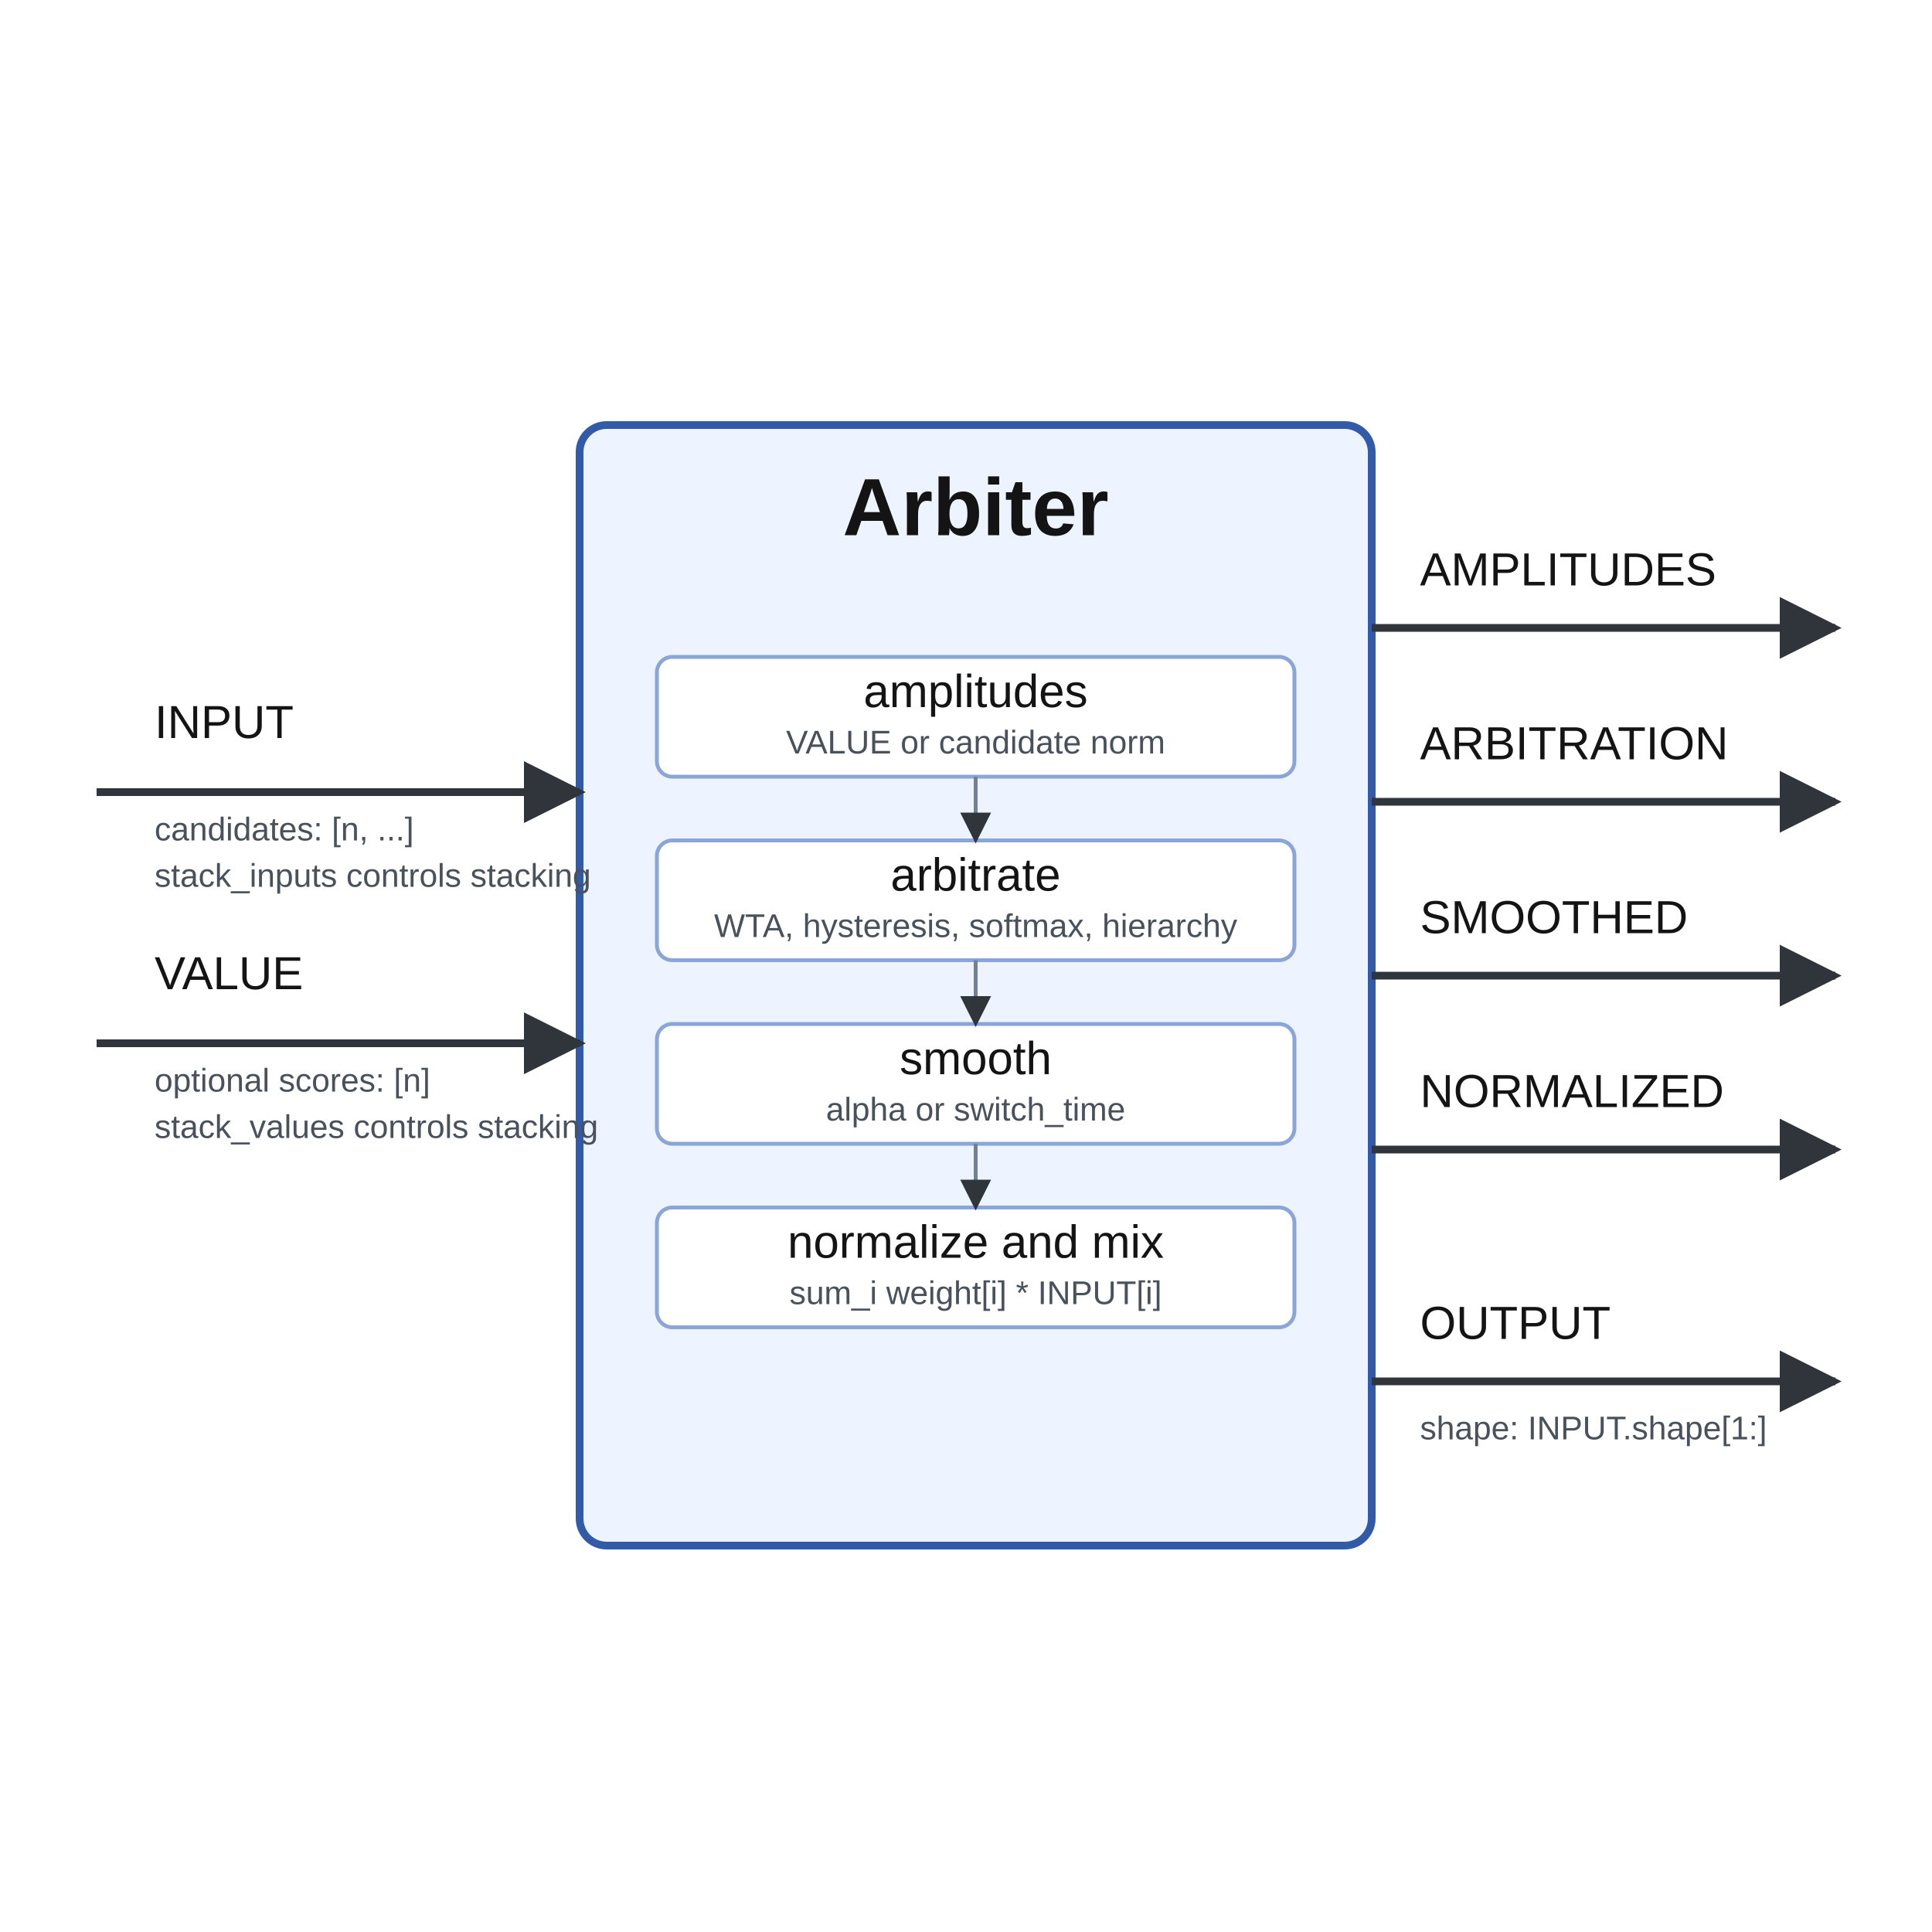
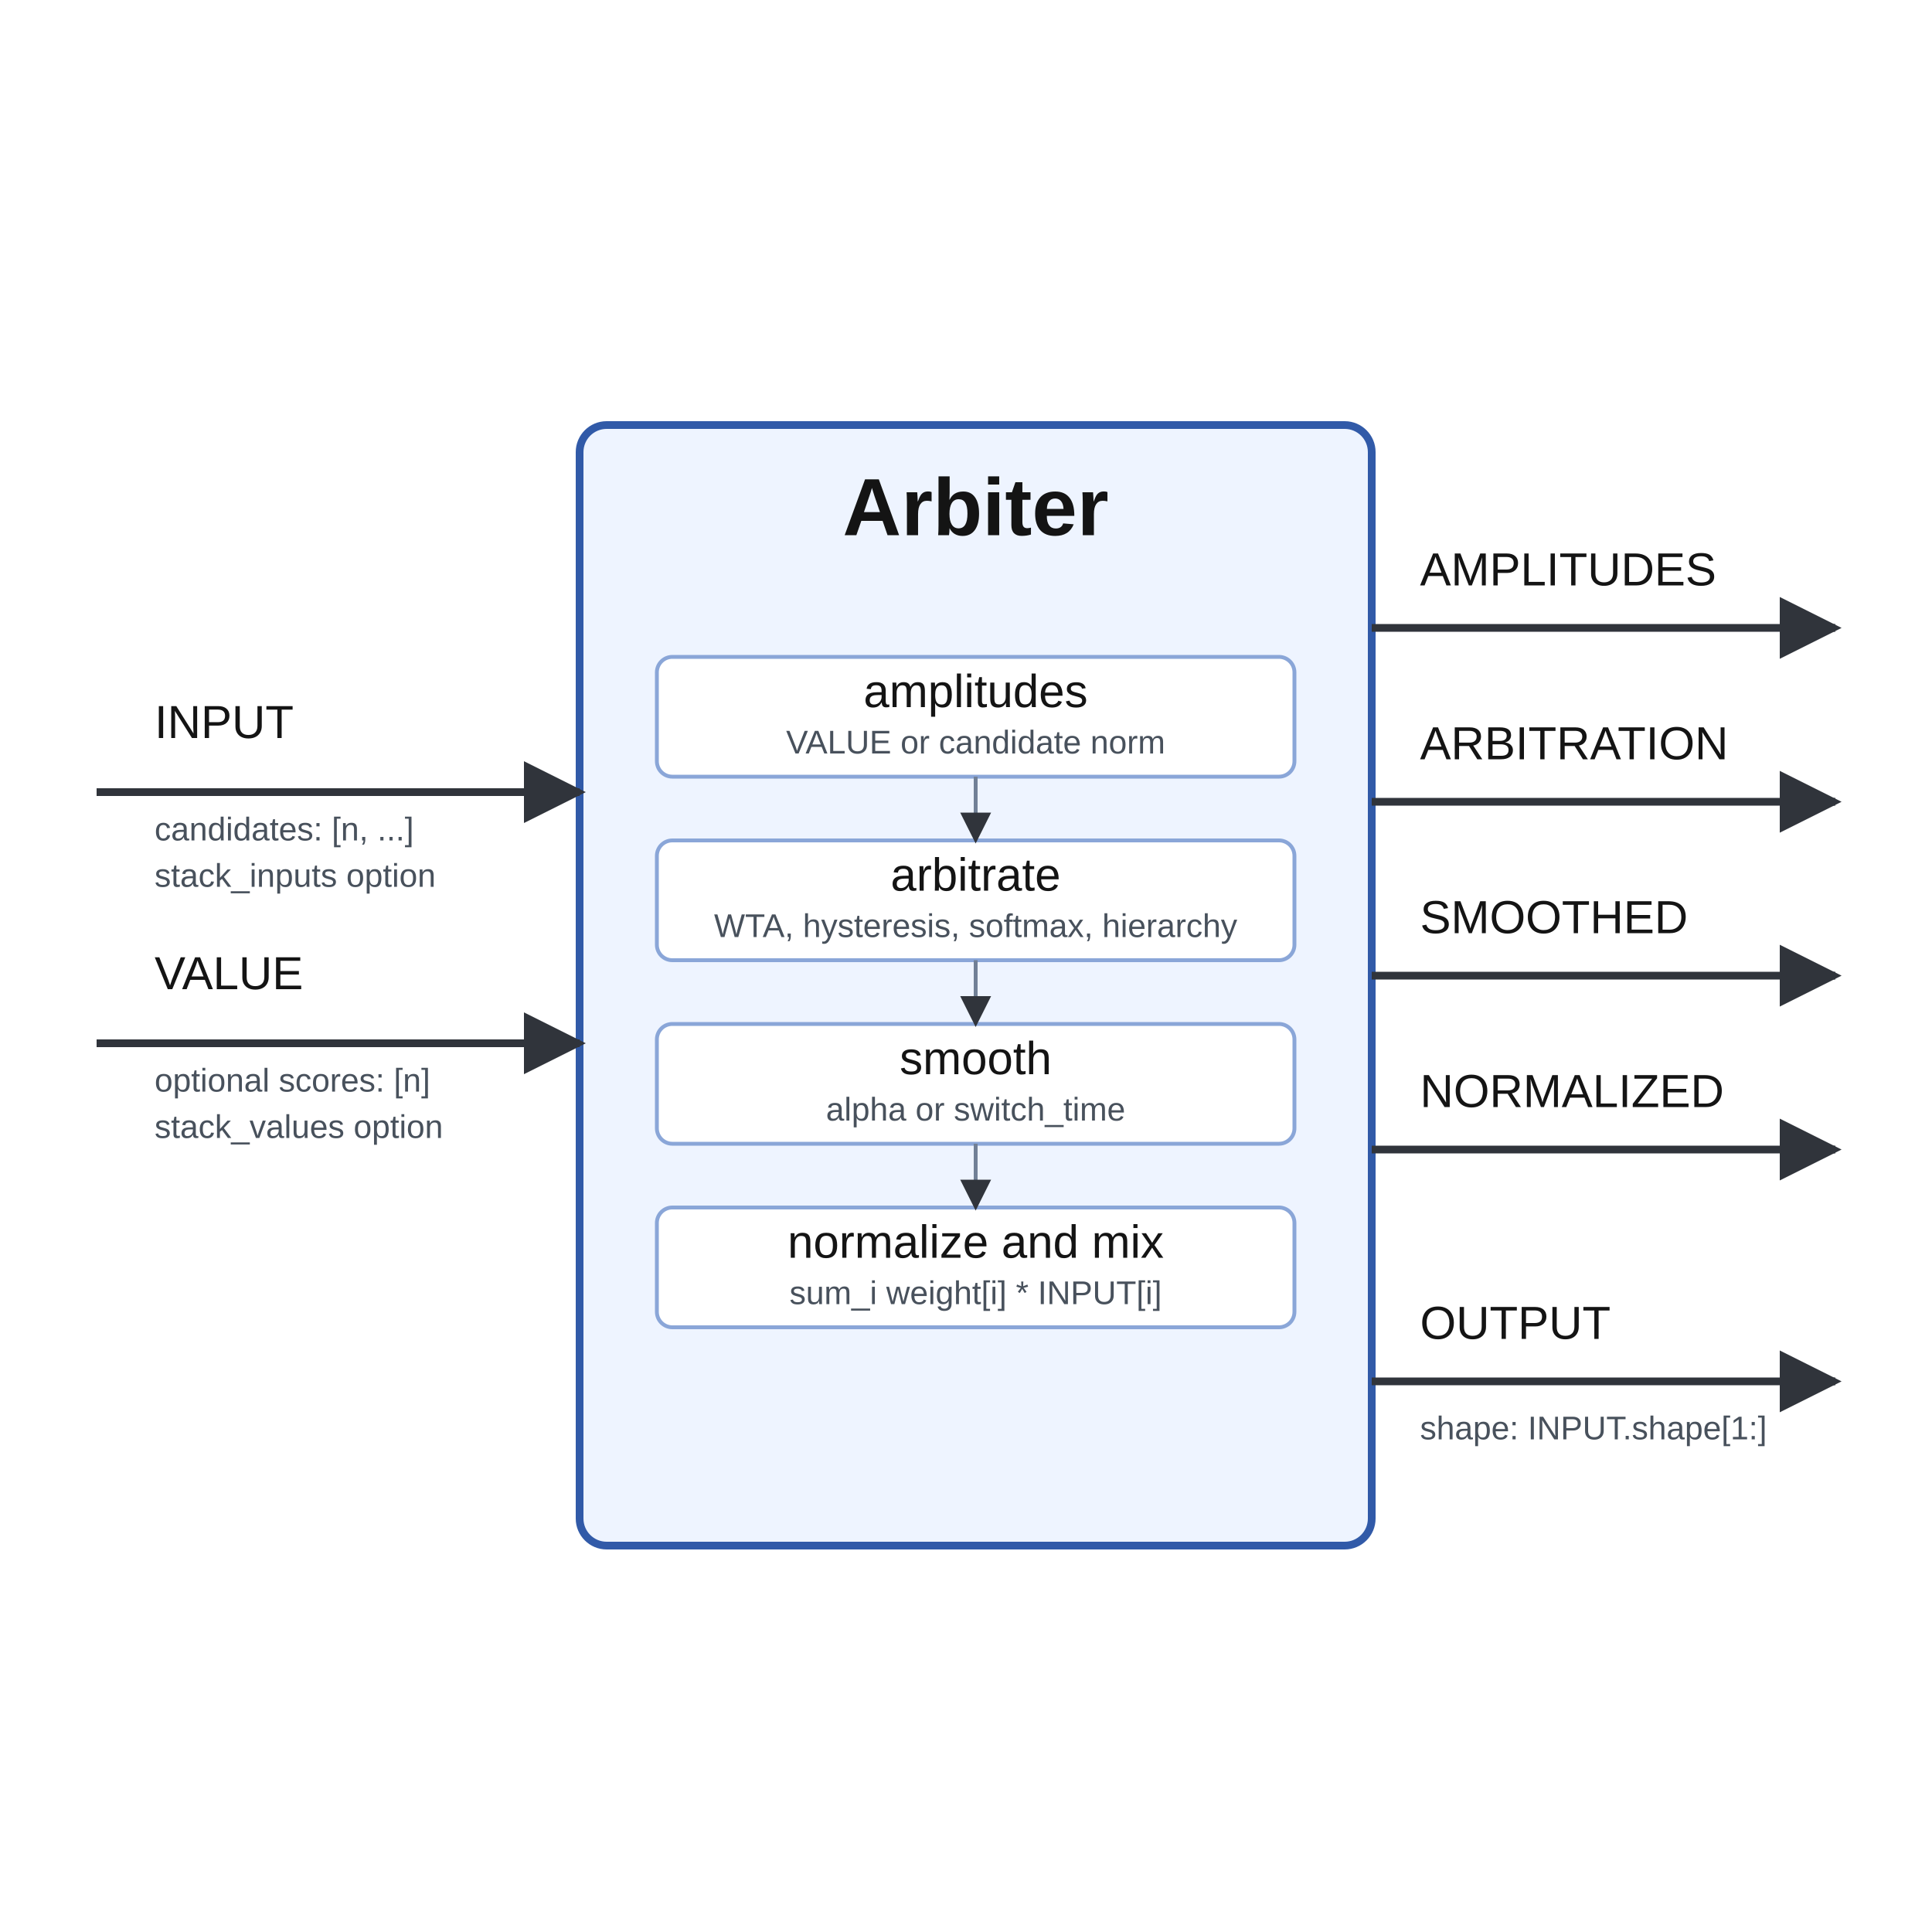
<svg xmlns="http://www.w3.org/2000/svg" width="1000" height="1000" viewBox="0 0 1000 1000">
  <defs>
    <marker id="arrow" viewBox="0 0 10 10" refX="9" refY="5" markerWidth="8" markerHeight="8" orient="auto-start-reverse">
      <path d="M 0 0 L 10 5 L 0 10 z" fill="#30343b" />
    </marker>
    <style>
      .label { font-family: Arial, Helvetica, sans-serif; fill: #141414; }
      .small { font-size: 20px; }
      .medium { font-size: 24px; }
      .title { font-size: 42px; font-weight: 700; }
      .note { font-size: 17px; fill: #48515c; }
      .wire { stroke: #30343b; stroke-width: 4; fill: none; marker-end: url(#arrow); }
      .thin { stroke: #718096; stroke-width: 2; fill: none; marker-end: url(#arrow); }
      .box { fill: #eef4ff; stroke: #315aa8; stroke-width: 4; }
      .stage { fill: #ffffff; stroke: #8aa6d8; stroke-width: 2; }
    </style>
  </defs>
  <rect width="100%" height="100%" fill="#ffffff" />
  <g transform="translate(0 175)">
    <rect x="300" y="45" width="410" height="580" rx="14" ry="14" class="box" />
    <text x="505" y="102" text-anchor="middle" class="label title">Arbiter</text>
    <rect x="340" y="165" width="330" height="62" rx="8" ry="8" class="stage" />
    <text x="505" y="191" text-anchor="middle" class="label medium">amplitudes</text>
    <text x="505" y="215" text-anchor="middle" class="label note">VALUE or candidate norm</text>
    <rect x="340" y="260" width="330" height="62" rx="8" ry="8" class="stage" />
    <text x="505" y="286" text-anchor="middle" class="label medium">arbitrate</text>
    <text x="505" y="310" text-anchor="middle" class="label note">WTA, hysteresis, softmax, hierarchy</text>
    <rect x="340" y="355" width="330" height="62" rx="8" ry="8" class="stage" />
    <text x="505" y="381" text-anchor="middle" class="label medium">smooth</text>
    <text x="505" y="405" text-anchor="middle" class="label note">alpha or switch_time</text>
    <rect x="340" y="450" width="330" height="62" rx="8" ry="8" class="stage" />
    <text x="505" y="476" text-anchor="middle" class="label medium">normalize and mix</text>
    <text x="505" y="500" text-anchor="middle" class="label note">sum_i weight[i] * INPUT[i]</text>
    <line x1="505" y1="227" x2="505" y2="260" class="thin" />
    <line x1="505" y1="322" x2="505" y2="355" class="thin" />
    <line x1="505" y1="417" x2="505" y2="450" class="thin" />
    <line x1="50" y1="235" x2="300" y2="235" class="wire" />
    <text x="80" y="207" class="label medium">INPUT</text>
    <text x="80" y="260" class="label note">candidates: [n, ...]</text>
-     <text x="80" y="284" class="label note">stack_inputs controls stacking</text>
+     <text x="80" y="284" class="label note">stack_inputs option</text>
    <line x1="50" y1="365" x2="300" y2="365" class="wire" />
    <text x="80" y="337" class="label medium">VALUE</text>
    <text x="80" y="390" class="label note">optional scores: [n]</text>
-     <text x="80" y="414" class="label note">stack_values controls stacking</text>
+     <text x="80" y="414" class="label note">stack_values option</text>
    <line x1="710" y1="150" x2="950" y2="150" class="wire" />
    <text x="735" y="128" class="label medium">AMPLITUDES</text>
    <line x1="710" y1="240" x2="950" y2="240" class="wire" />
    <text x="735" y="218" class="label medium">ARBITRATION</text>
    <line x1="710" y1="330" x2="950" y2="330" class="wire" />
    <text x="735" y="308" class="label medium">SMOOTHED</text>
    <line x1="710" y1="420" x2="950" y2="420" class="wire" />
    <text x="735" y="398" class="label medium">NORMALIZED</text>
    <line x1="710" y1="540" x2="950" y2="540" class="wire" />
    <text x="735" y="518" class="label medium">OUTPUT</text>
    <text x="735" y="570" class="label note">shape: INPUT.shape[1:]</text>
  </g>
</svg>
